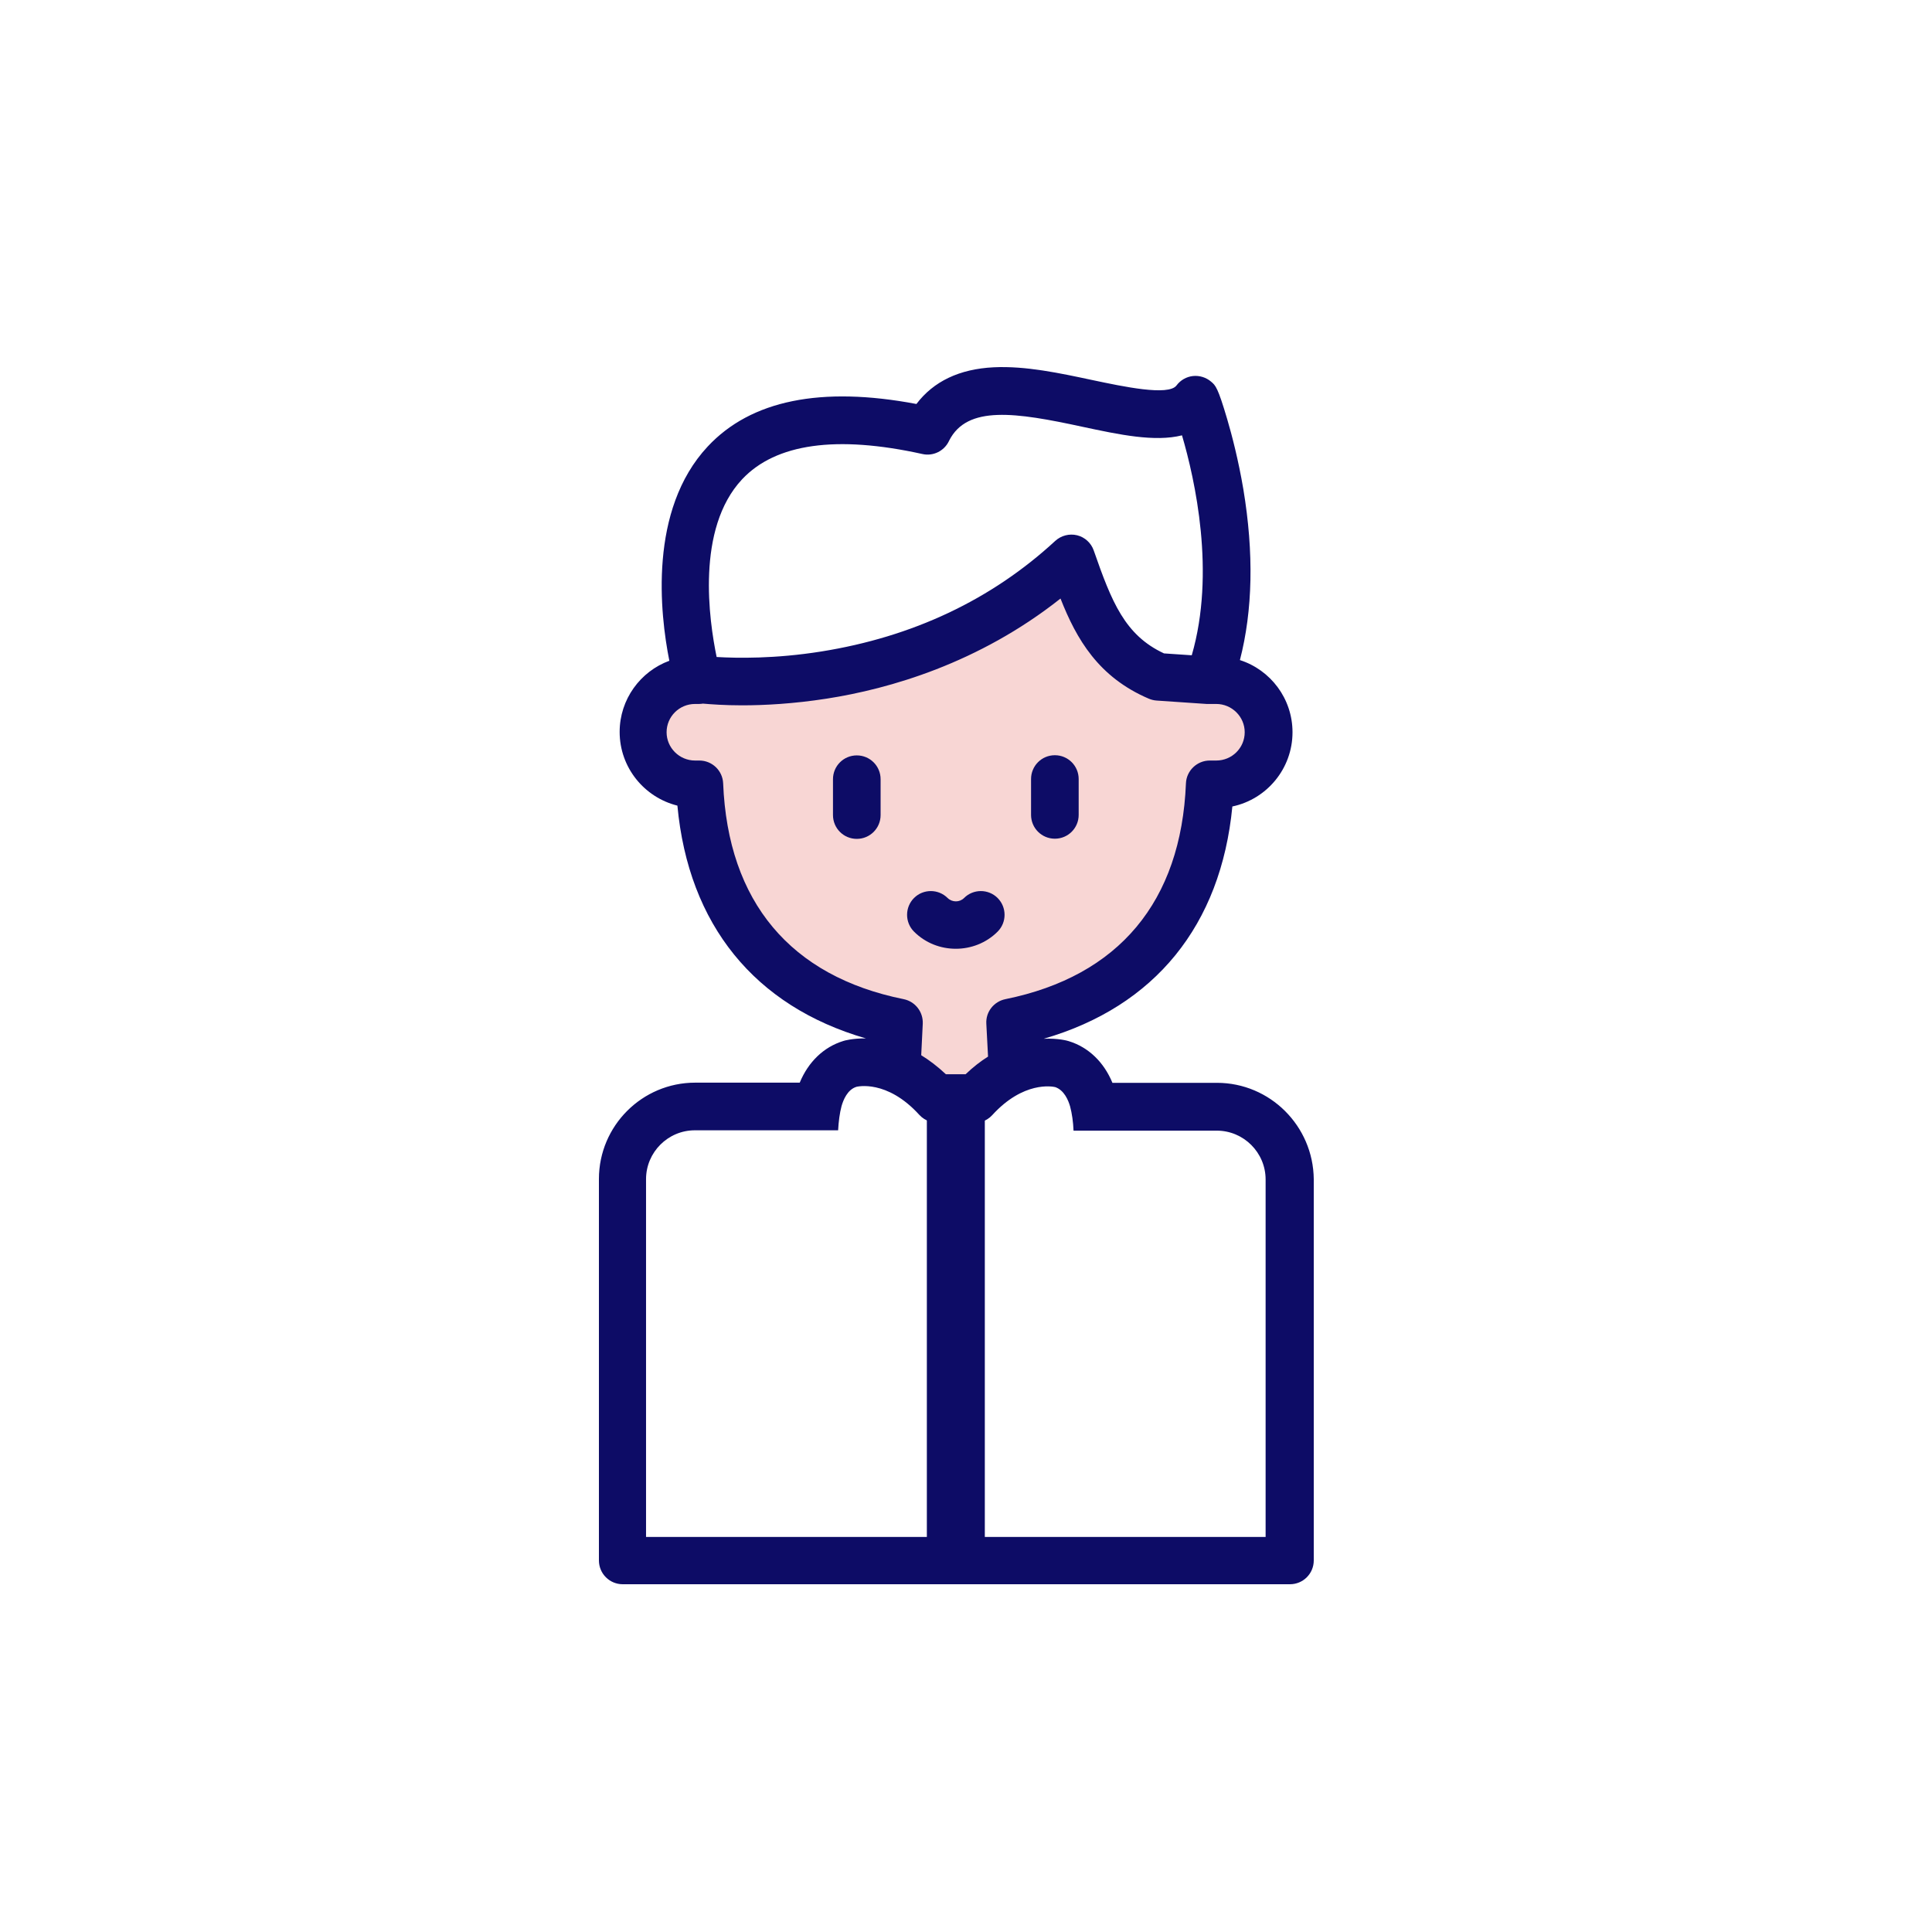
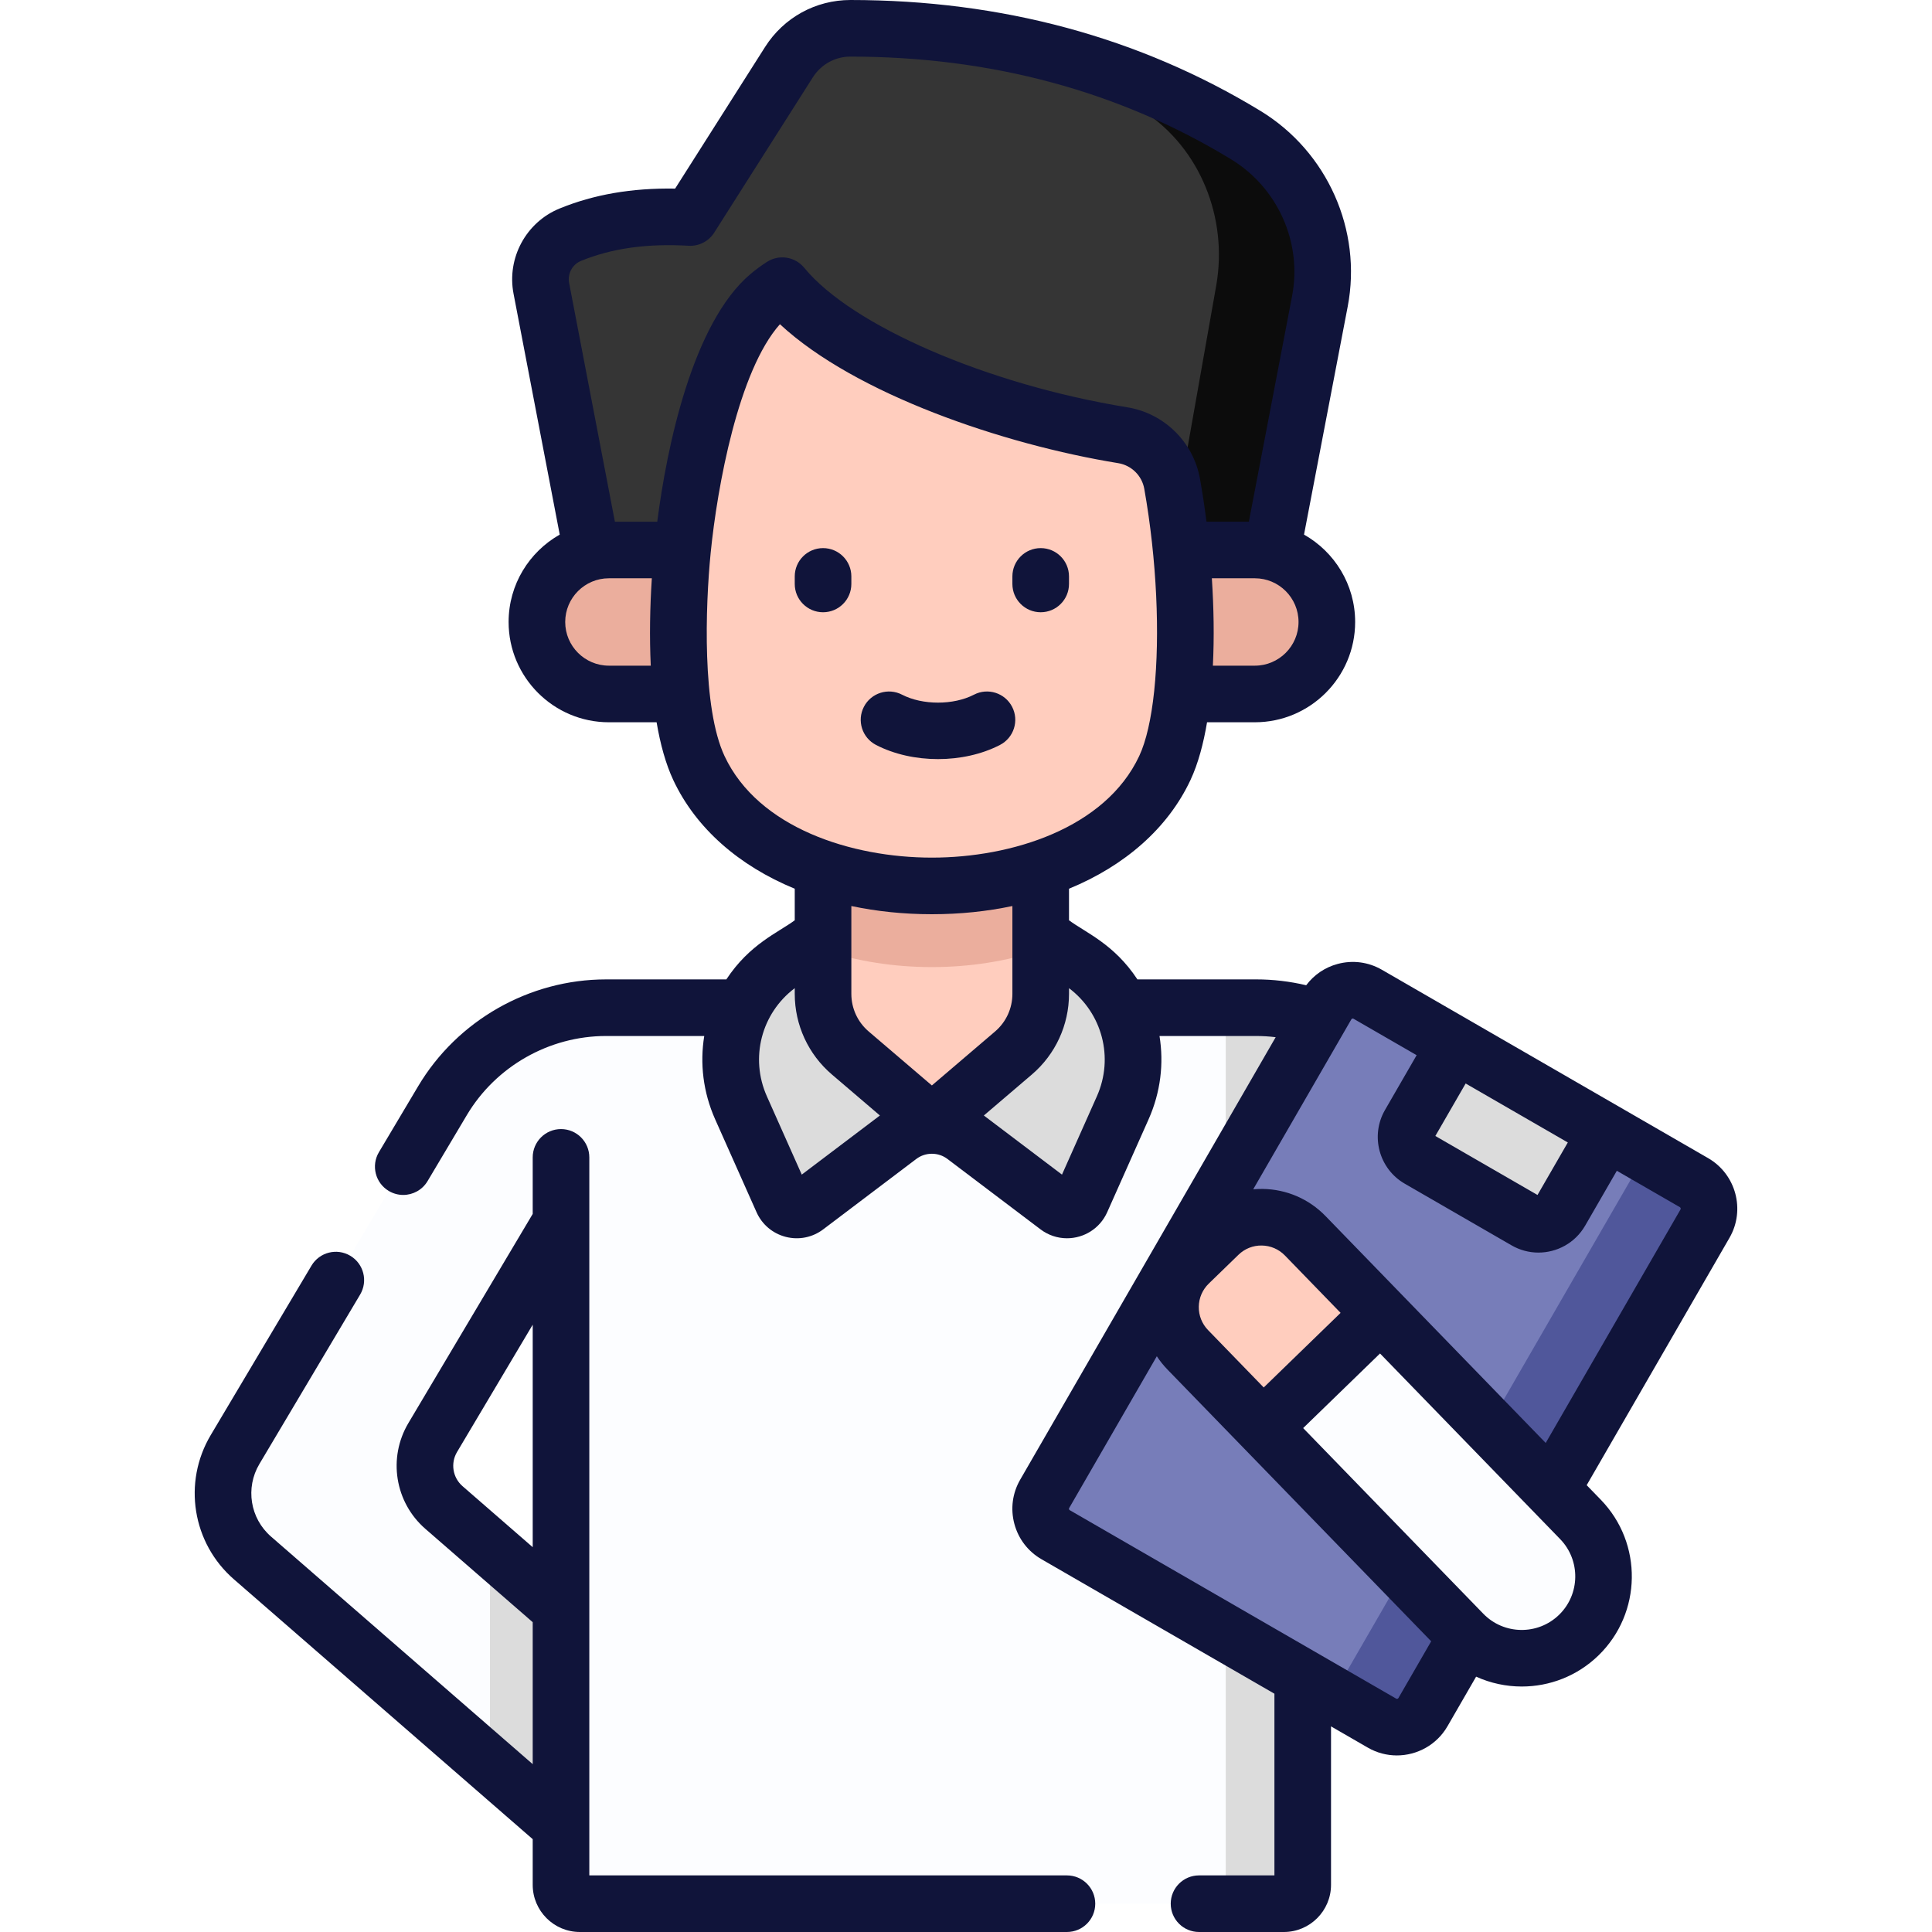
- <svg xmlns="http://www.w3.org/2000/svg" width="100" height="100" viewBox="0 0 100 100" fill="none">
-   <path d="M34.104 35.415H35.434H41.199L48.737 33.64L55.832 29.204L58.493 33.64L63.37 35.415L65.144 37.19V40.295L62.04 41.182V43.844L58.493 50.499L52.728 53.161V55.379L49.624 57.154L46.52 55.379V53.161L41.199 51.386L38.095 46.506L35.434 41.182L34.104 38.964V35.415Z" fill="#F8D6D4" />
-   <path d="M51.637 48.221C52.116 47.741 52.116 46.961 51.637 46.481C51.158 46.002 50.378 46.002 49.899 46.481C49.669 46.712 49.287 46.712 49.048 46.481C48.569 46.002 47.788 46.002 47.309 46.481C46.831 46.961 46.831 47.741 47.309 48.221C47.904 48.815 48.684 49.108 49.473 49.108C50.254 49.108 51.043 48.815 51.637 48.221Z" fill="#0D0C66" />
-   <path d="M54.6 43.411C55.282 43.411 55.832 42.861 55.832 42.178V40.324C55.832 39.641 55.282 39.09 54.6 39.09C53.917 39.09 53.367 39.641 53.367 40.324V42.178C53.367 42.861 53.917 43.411 54.6 43.411Z" fill="#0D0C66" />
-   <path d="M44.347 39.099C43.664 39.099 43.115 39.649 43.115 40.333V42.187C43.115 42.87 43.664 43.42 44.347 43.42C45.03 43.42 45.58 42.87 45.58 42.187V40.333C45.58 39.649 45.03 39.099 44.347 39.099Z" fill="#0D0C66" />
-   <path d="M62.989 56.047H57.579C57.136 54.973 56.338 54.201 55.318 53.89C55.273 53.873 54.777 53.731 54.023 53.766C59.779 52.098 63.193 47.892 63.787 41.743C65.561 41.371 66.9 39.791 66.9 37.901C66.9 36.153 65.756 34.672 64.178 34.166C64.843 31.593 64.905 28.629 64.355 25.319C64.098 23.802 63.761 22.515 63.521 21.699C63.034 20.049 62.918 19.951 62.688 19.756C62.431 19.534 62.085 19.428 61.748 19.463C61.411 19.499 61.1 19.676 60.896 19.951C60.479 20.51 58.12 20.005 56.559 19.676C54.848 19.312 53.083 18.931 51.433 19.011C49.66 19.099 48.321 19.738 47.434 20.91C42.503 19.978 38.867 20.714 36.632 23.11C33.563 26.393 34.157 31.761 34.645 34.201C33.146 34.751 32.073 36.198 32.073 37.883C32.073 39.729 33.35 41.273 35.062 41.699C35.638 47.866 39.062 52.08 44.817 53.748C44.135 53.74 43.691 53.864 43.647 53.882C42.636 54.192 41.837 54.964 41.394 56.038H35.984C33.235 56.038 31 58.274 31 61.024V80.767C31 81.45 31.55 82 32.233 82H66.767C67.45 82 68 81.45 68 80.767V61.033C67.973 58.282 65.739 56.047 62.989 56.047ZM38.414 24.805C40.152 22.959 43.292 22.515 47.744 23.5C48.294 23.625 48.861 23.35 49.11 22.844L49.127 22.808C50.059 20.963 52.577 21.344 56.027 22.09C57.934 22.498 59.77 22.888 61.18 22.533C61.854 24.831 62.927 29.64 61.685 33.917L60.249 33.82C58.227 32.879 57.544 31.167 56.613 28.496C56.48 28.105 56.151 27.804 55.752 27.706C55.353 27.609 54.928 27.715 54.617 27.999C51.318 31.043 47.239 32.968 42.503 33.722C40.108 34.104 38.139 34.068 37.093 34.006C36.703 32.116 36.011 27.369 38.414 24.805ZM37.43 40.545C37.403 39.889 36.862 39.365 36.197 39.365H35.975C35.168 39.365 34.503 38.709 34.503 37.901C34.503 37.094 35.159 36.437 35.975 36.437H36.179C36.25 36.437 36.321 36.428 36.383 36.419C36.809 36.455 37.501 36.508 38.405 36.508C39.567 36.508 41.075 36.428 42.786 36.162C46.041 35.656 50.653 34.334 54.892 30.98C55.717 33.083 56.861 35.053 59.459 36.162C59.584 36.215 59.725 36.251 59.859 36.26L62.457 36.437C62.501 36.437 62.546 36.437 62.581 36.437C62.599 36.437 62.608 36.437 62.626 36.437H62.954C63.761 36.437 64.426 37.094 64.426 37.901C64.426 38.709 63.77 39.365 62.954 39.365H62.617C61.96 39.365 61.411 39.889 61.384 40.545C61.136 46.668 57.907 50.528 52.036 51.717C51.442 51.841 51.017 52.373 51.052 52.985L51.141 54.689C50.759 54.928 50.369 55.23 49.979 55.603H48.959C48.524 55.195 48.099 54.875 47.682 54.618L47.762 52.985C47.788 52.373 47.371 51.841 46.777 51.717C40.915 50.536 37.678 46.677 37.43 40.545ZM65.508 79.551H33.439V61.033C33.439 59.64 34.574 58.504 35.966 58.504H37.767H40.906H43.381C43.407 58.043 43.461 57.617 43.558 57.253C43.647 56.943 43.859 56.393 44.338 56.251C44.356 56.251 45.899 55.851 47.584 57.706C47.886 58.034 48.338 58.176 48.773 58.078C48.808 58.07 48.844 58.07 48.888 58.07H50.032C50.077 58.07 50.112 58.078 50.147 58.087C50.582 58.194 51.052 58.052 51.353 57.724C52.968 55.949 54.466 56.233 54.617 56.268C55.087 56.428 55.3 56.96 55.389 57.271C55.486 57.635 55.548 58.07 55.566 58.522H58.041H60.666H62.98C64.373 58.522 65.508 59.658 65.508 61.051V79.551V79.551Z" fill="#0D0C66" />
-   <path d="M49.474 57.36V80.27" stroke="#0D0C66" stroke-width="3" />
+ <svg xmlns="http://www.w3.org/2000/svg" width="512" height="512" viewBox="0 0 512 512" fill="none">
+   <path d="M349.785 79.838L333.314 165.823H160.594L143.454 76.399C142.315 70.455 145.5 64.508 151.099 62.212C159.837 58.628 170.264 56.901 182.926 57.637L209.071 16.477C212.613 10.9 218.762 7.499 225.368 7.5C265.046 7.509 299.775 17.325 330.133 35.802C345.219 44.985 353.107 62.493 349.785 79.838Z" fill="#353535" />
+   <path d="M330.133 35.802C311.177 24.264 290.516 16.104 268.011 11.6C280.4 16.266 292.151 22.299 303.292 29.643C317.882 39.26 325.511 57.598 322.297 75.765L306.367 165.823H333.312L349.783 79.838C353.107 62.493 345.219 44.984 330.133 35.802Z" fill="#0C0C0C" />
+   <path d="M332.544 183.911H161.357C150.82 183.911 142.278 175.369 142.278 164.832C142.278 154.295 150.82 145.753 161.357 145.753H332.544C343.081 145.753 351.623 154.295 351.623 164.832C351.623 175.369 343.081 183.911 332.544 183.911Z" fill="#EBAE9D" />
+   <path d="M410.439 350.84L373.099 373.03L345.229 325.06V400.78H148.669V323.76L114.669 380.96C111.049 387.05 112.299 394.86 117.649 399.51L195.009 466.78L166.539 499.52L66.899 412.87C58.619 405.67 56.679 393.57 62.289 384.14L117.239 291.72C126.329 276.42 142.809 267.05 160.599 267.05H332.889C350.909 267.05 367.549 276.66 376.569 292.25L410.439 350.84Z" fill="#FCFDFF" />
+   <path d="M148.668 426.481L129.845 410.115V467.609L148.668 483.979V426.481Z" fill="#DCDCDC" />
+   <path d="M148.667 297.524V499.5C148.667 502.261 150.906 504.5 153.667 504.5H340.233C342.994 504.5 345.233 502.261 345.233 499.5V297.524H148.667Z" fill="#FCFDFF" />
+   <path d="M332.889 267.05H312.485C316.704 267.05 320.841 267.596 324.829 268.603V499.5C324.829 502.261 322.59 504.5 319.829 504.5H340.233C342.994 504.5 345.233 502.261 345.233 499.5V268.603C341.245 267.596 337.108 267.05 332.889 267.05Z" fill="#DCDCDC" />
+   <path d="M264.89 240.841H229.011L207.868 254.62C194.984 263.016 190.109 279.528 196.367 293.575L207.329 318.183C208.418 320.627 211.499 321.421 213.633 319.807L238.304 301.151C243.42 297.282 250.483 297.282 255.599 301.151L280.27 319.807C282.404 321.421 285.486 320.627 286.574 318.183L297.536 293.575C303.793 279.528 298.918 263.016 286.035 254.62L264.89 240.841Z" fill="#DCDCDC" />
+   <path d="M218.111 176.76V263.39C218.111 269.419 220.751 275.145 225.335 279.061L246.95 297.524L268.565 279.061C273.149 275.145 275.789 269.419 275.789 263.39V176.76H218.111Z" fill="#FFCDBE" />
+   <path d="M275.789 251.743V176.76H218.111V251.743C236.138 257.806 257.762 257.806 275.789 251.743Z" fill="#EBAE9D" />
+   <path d="M308.683 203.55C289.14 245.19 204.757 245.19 185.214 203.55C173.221 177.98 181.73 97.04 203.674 78.386C204.798 77.436 206.013 76.537 207.311 75.709C221.97 93.568 260.818 109.369 297.527 115.339C304.181 116.421 309.448 121.599 310.624 128.237C315.692 156.852 315.472 189.073 308.683 203.55Z" fill="#FFCDBE" />
+   <path d="M351.606 266.401L276.854 395.876C274.662 399.673 275.963 404.528 279.76 406.72L366.241 456.65C370.038 458.842 374.893 457.541 377.085 453.744L451.837 324.269C454.029 320.472 452.728 315.617 448.931 313.425L362.45 263.495C358.654 261.303 353.798 262.604 351.606 266.401Z" fill="#777DB9" />
+   <path d="M448.932 313.425L429.338 302.113C433.021 304.239 434.23 309.041 432.037 312.838L357.285 442.312C355.093 446.109 350.33 447.463 346.647 445.337L366.241 456.649C370.038 458.841 374.893 457.54 377.085 453.743L451.837 324.268C454.03 320.472 452.729 315.617 448.932 313.425Z" fill="#50579B" />
+   <path d="M385.659 276.894L373.52 297.919C371.647 301.164 372.758 305.313 376.003 307.186L404.317 323.533C407.562 325.406 411.711 324.295 413.584 321.05L425.723 300.025L385.659 276.894Z" fill="#DCDCDC" />
+   <path d="M365.873 348.082L418.834 402.658C427.178 411.256 426.971 424.99 418.373 433.334C409.775 441.678 396.041 441.471 387.697 432.873L334.736 378.297L365.873 348.082Z" fill="#FCFDFF" />
+   <path d="M365.873 348.082L345.899 327.499C339.663 321.072 329.397 320.918 322.971 327.155L315.107 334.786C308.68 341.022 308.526 351.288 314.763 357.714L334.737 378.297L365.873 348.082Z" fill="#FFCDBE" />
+   <path d="M282.752 497H156.174V306.718C156.174 302.575 152.816 299.218 148.674 299.218C144.532 299.218 141.174 302.575 141.174 306.718V321.702L108.229 377.128C102.75 386.346 104.645 398.14 112.735 405.17L141.174 429.897V467.518L71.827 407.211C66.279 402.386 64.981 394.296 68.743 387.973L95.442 343.069C97.559 339.508 96.388 334.906 92.828 332.79C89.266 330.673 84.665 331.843 82.548 335.403L55.85 380.306C48.378 392.866 50.958 408.942 61.984 418.53L141.173 487.396V499.5C141.173 506.393 146.78 512 153.673 512H282.752C286.895 512 290.252 508.643 290.252 504.5C290.252 500.357 286.895 497 282.752 497V497ZM141.174 410.019L122.575 393.848C119.963 391.578 119.352 387.77 121.123 384.791L141.174 351.058V410.019Z" fill="#10143A" />
+   <path d="M452.687 306.925L366.203 256.992C362.63 254.932 358.469 254.385 354.49 255.455C351.113 256.361 348.216 258.346 346.157 261.101C341.82 260.078 337.383 259.549 332.898 259.549H301.424C295.236 250.159 287.78 247.207 283.298 243.884V235.522C298.086 229.436 309.494 219.497 315.481 206.734C317.555 202.312 318.95 196.942 319.881 191.409H332.548C347.204 191.409 359.128 179.485 359.128 164.829C359.128 154.906 353.658 146.241 345.579 141.676L357.153 81.253C361.039 61.009 351.749 40.167 334.038 29.393C302.02 9.899 265.462 0.01 225.376 0C216.155 0 207.694 4.659 202.745 12.46L178.914 49.982C167.47 49.794 157.399 51.528 148.256 55.272C139.399 58.91 134.282 68.389 136.09 77.812L148.335 141.677C140.256 146.242 134.786 154.907 134.786 164.83C134.786 179.486 146.71 191.41 161.366 191.41H174.005C174.99 197.224 176.428 202.466 178.431 206.736C184.421 219.498 195.827 229.438 210.616 235.524V243.885C206.189 247.167 198.681 250.155 192.49 259.55H160.606C140.269 259.55 121.184 270.409 110.8 287.886L100.42 305.336C98.302 308.896 99.472 313.498 103.032 315.616C104.234 316.331 105.555 316.671 106.859 316.671C109.417 316.671 111.91 315.362 113.312 313.004L123.694 295.551C131.39 282.597 145.534 274.55 160.606 274.55H186.632C185.449 281.8 186.326 289.451 189.525 296.633L200.483 321.229C201.938 324.5 204.759 326.887 208.223 327.781C211.686 328.673 215.306 327.949 218.16 325.792L242.828 307.135C245.258 305.296 248.652 305.298 251.081 307.133L275.752 325.793C277.804 327.345 280.254 328.154 282.757 328.154C287.257 328.154 291.497 325.572 293.426 321.233L304.386 296.633C307.586 289.451 308.462 281.8 307.28 274.55H332.896C334.631 274.55 336.357 274.659 338.067 274.867L270.362 392.127C268.299 395.697 267.751 399.858 268.82 403.844C269.889 407.83 272.447 411.159 276.015 413.215L337.735 448.85V497H317.755C313.612 497 310.255 500.357 310.255 504.5C310.255 508.643 313.612 512 317.755 512H340.235C347.128 512 352.735 506.393 352.735 499.5V457.51L362.501 463.148C364.921 464.543 367.566 465.206 370.18 465.206C375.521 465.206 380.727 462.437 383.59 457.49L391.186 444.333C395.013 446.068 399.142 446.946 403.275 446.946C410.603 446.946 417.94 444.211 423.602 438.717C435.153 427.507 435.431 408.988 424.221 397.436L420.486 393.587L458.342 328.016C462.589 320.65 460.055 311.191 452.687 306.925V306.925ZM344.126 164.83C344.126 171.216 338.932 176.41 332.546 176.41H321.426C321.801 168.801 321.666 161.164 321.155 153.25H332.545C338.932 153.25 344.126 158.444 344.126 164.83V164.83ZM172.461 176.41H161.366C154.981 176.41 149.786 171.216 149.786 164.83C149.786 158.444 154.981 153.25 161.366 153.25H172.742C172.244 160.923 172.099 168.846 172.461 176.41V176.41ZM174.181 138.25H162.952L150.823 74.987C150.354 72.542 151.672 70.086 153.95 69.15C162.131 65.799 171.471 64.484 182.5 65.127C185.207 65.287 187.809 63.959 189.268 61.66L215.41 20.498C217.594 17.056 221.32 15 225.375 15C262.669 15.009 296.604 24.162 326.238 42.207C338.63 49.745 345.133 64.301 342.421 78.429L330.961 138.25H319.731C319.246 134.436 318.675 130.646 318.016 126.929C316.287 117.162 308.538 109.531 298.738 107.937C261.783 101.927 225.774 86.373 213.115 70.951C210.707 68.018 206.487 67.345 203.286 69.386C201.732 70.377 200.235 71.479 198.824 72.672C183.533 85.669 176.713 118.435 174.181 138.25V138.25ZM192.011 200.365C186.03 187.613 186.923 160.73 188.331 146.559C188.334 146.53 188.337 146.502 188.34 146.473C190.081 129.006 195.687 98.267 206.69 85.92C226.603 104.403 265.842 117.782 296.33 122.74C299.848 123.312 302.627 126.047 303.247 129.544C306.585 148.392 307.421 168.276 305.882 183.036C305.874 183.102 305.867 183.168 305.861 183.235C305.1 190.406 303.778 196.36 301.901 200.363C292.905 219.528 268.051 227.279 246.956 227.279C225.641 227.279 200.945 219.4 192.011 200.365V200.365ZM212.475 311.284L203.227 290.527C198.701 280.367 201.753 268.556 210.617 261.874V263.389C210.617 271.635 214.213 279.428 220.475 284.761L233.186 295.619L212.475 311.284ZM246.957 287.656L230.209 273.349C227.291 270.864 225.616 267.233 225.616 263.389V240.107C232.332 241.526 239.484 242.278 246.955 242.278C254.426 242.278 261.58 241.526 268.296 240.106V263.388C268.296 267.232 266.623 270.865 263.706 273.354L246.957 287.656ZM290.686 290.527L281.438 311.284L260.73 295.621L273.446 284.764C279.706 279.42 283.297 271.629 283.297 263.389V261.874C292.05 268.474 295.268 280.244 290.686 290.527V290.527ZM388.413 287.136L415.487 302.767L407.454 316.68L380.381 301.049L388.413 287.136ZM320.336 340.168L328.199 332.537C329.87 330.915 332.07 330.033 334.399 330.077C336.726 330.112 338.9 331.052 340.522 332.723L355.273 347.924L334.901 367.694L320.15 352.49C318.53 350.82 317.656 348.619 317.691 346.292C317.726 343.964 318.665 341.79 320.336 340.168V340.168ZM370.605 449.983C370.478 450.204 370.208 450.275 369.997 450.155L283.512 400.22C283.469 400.196 283.357 400.131 283.31 399.957C283.264 399.783 283.328 399.673 283.353 399.629L306.568 359.422C307.387 360.666 308.326 361.843 309.386 362.935L379.279 434.96L370.605 449.983ZM413.158 427.952C407.54 433.404 398.536 433.267 393.087 427.651L345.349 378.457L365.721 358.687L413.458 407.88C418.908 413.498 418.774 422.502 413.158 427.952ZM445.351 320.52L409.629 382.396L351.288 322.276C346.876 317.73 340.959 315.173 334.626 315.079C333.781 315.067 332.944 315.101 332.116 315.175L358.116 270.145C358.14 270.102 358.207 269.988 358.378 269.942C358.554 269.894 358.669 269.963 358.708 269.985L375.424 279.636L367.032 294.17C363.095 300.99 365.441 309.743 372.261 313.682L400.575 330.03C402.776 331.3 405.219 331.949 407.693 331.949C412.568 331.949 417.402 329.451 420.087 324.801L428.478 310.268L445.18 319.911C445.399 320.038 445.473 320.308 445.351 320.52V320.52Z" fill="#10143A" />
+   <path d="M225.616 154.754V152.754C225.616 148.611 222.258 145.254 218.116 145.254C213.974 145.254 210.616 148.611 210.616 152.754V154.754C210.616 158.897 213.974 162.254 218.116 162.254C222.258 162.254 225.616 158.896 225.616 154.754Z" fill="#10143A" />
+   <path d="M275.794 162.254C279.937 162.254 283.294 158.897 283.294 154.754V152.754C283.294 148.611 279.937 145.254 275.794 145.254C271.651 145.254 268.294 148.611 268.294 152.754V154.754C268.294 158.896 271.652 162.254 275.794 162.254Z" fill="#10143A" />
+   <path d="M232.154 197.416C236.989 199.919 242.785 201.17 248.58 201.17C254.375 201.17 260.171 199.918 265.006 197.415C268.685 195.512 270.123 190.985 268.219 187.308C266.315 183.627 261.786 182.189 258.112 184.095C252.68 186.906 244.485 186.908 239.05 184.094C235.372 182.192 230.846 183.63 228.942 187.308C227.036 190.986 228.475 195.512 232.154 197.416V197.416Z" fill="#10143A" />
</svg>
